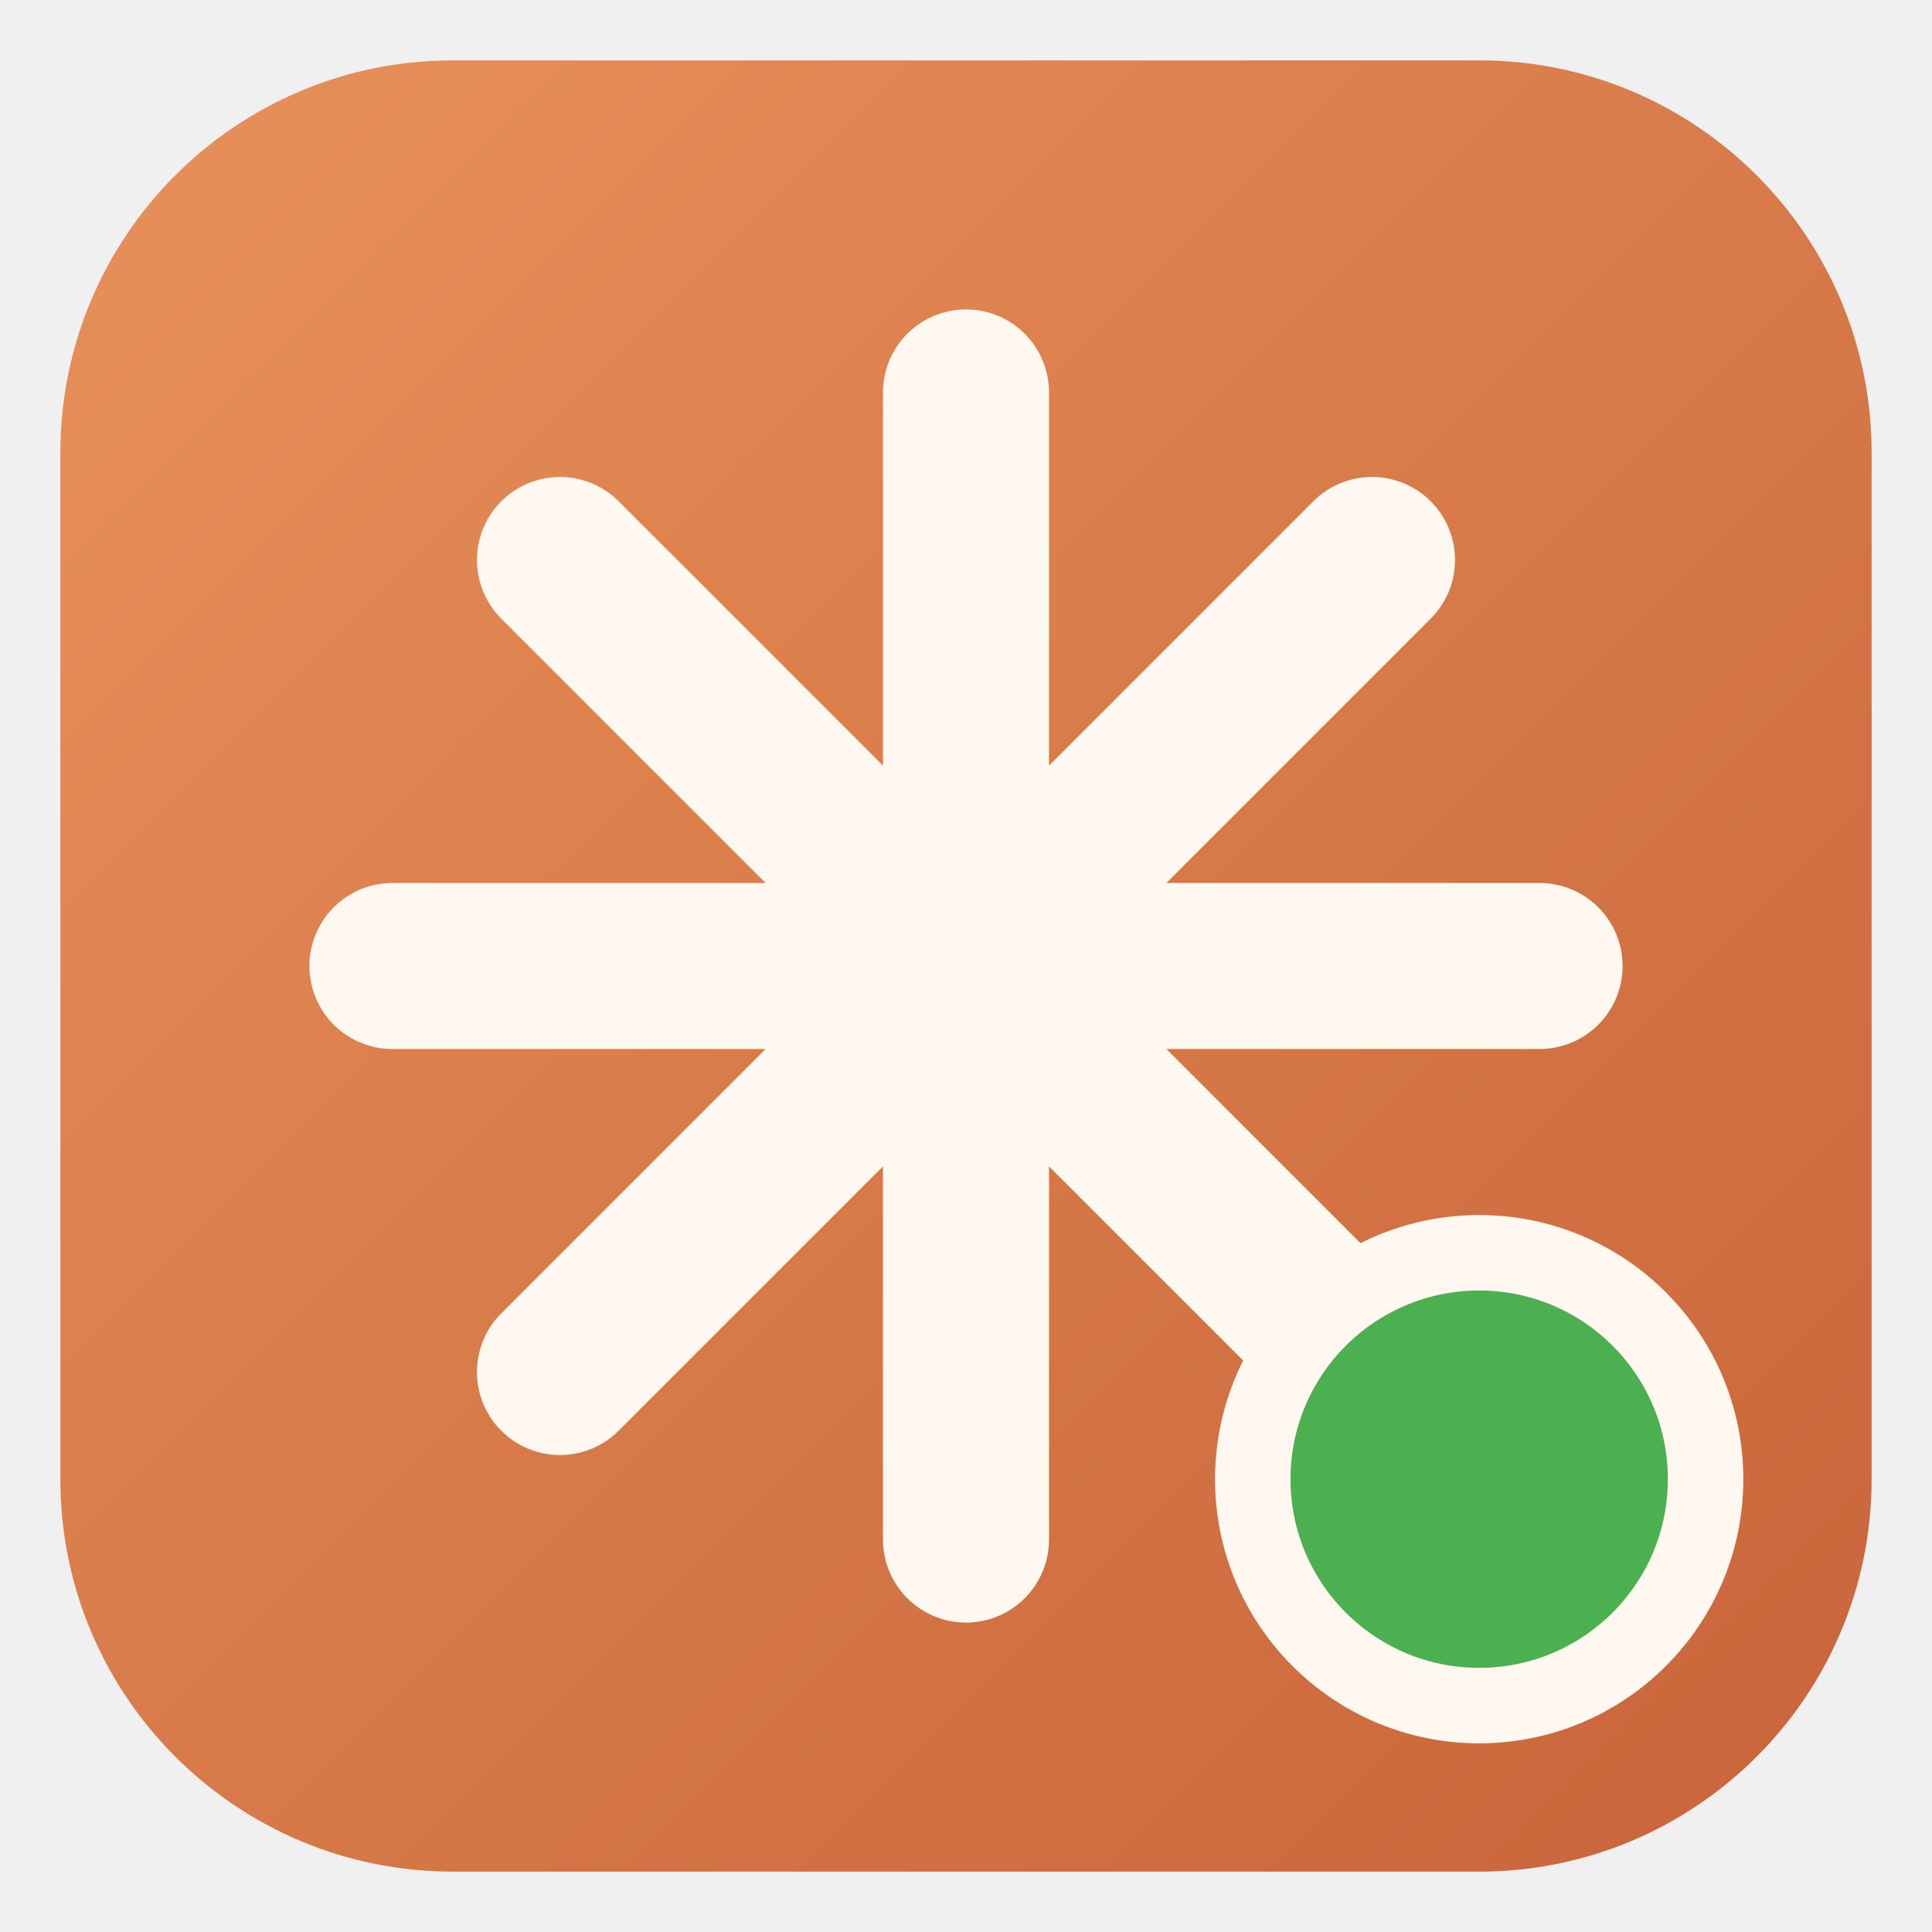
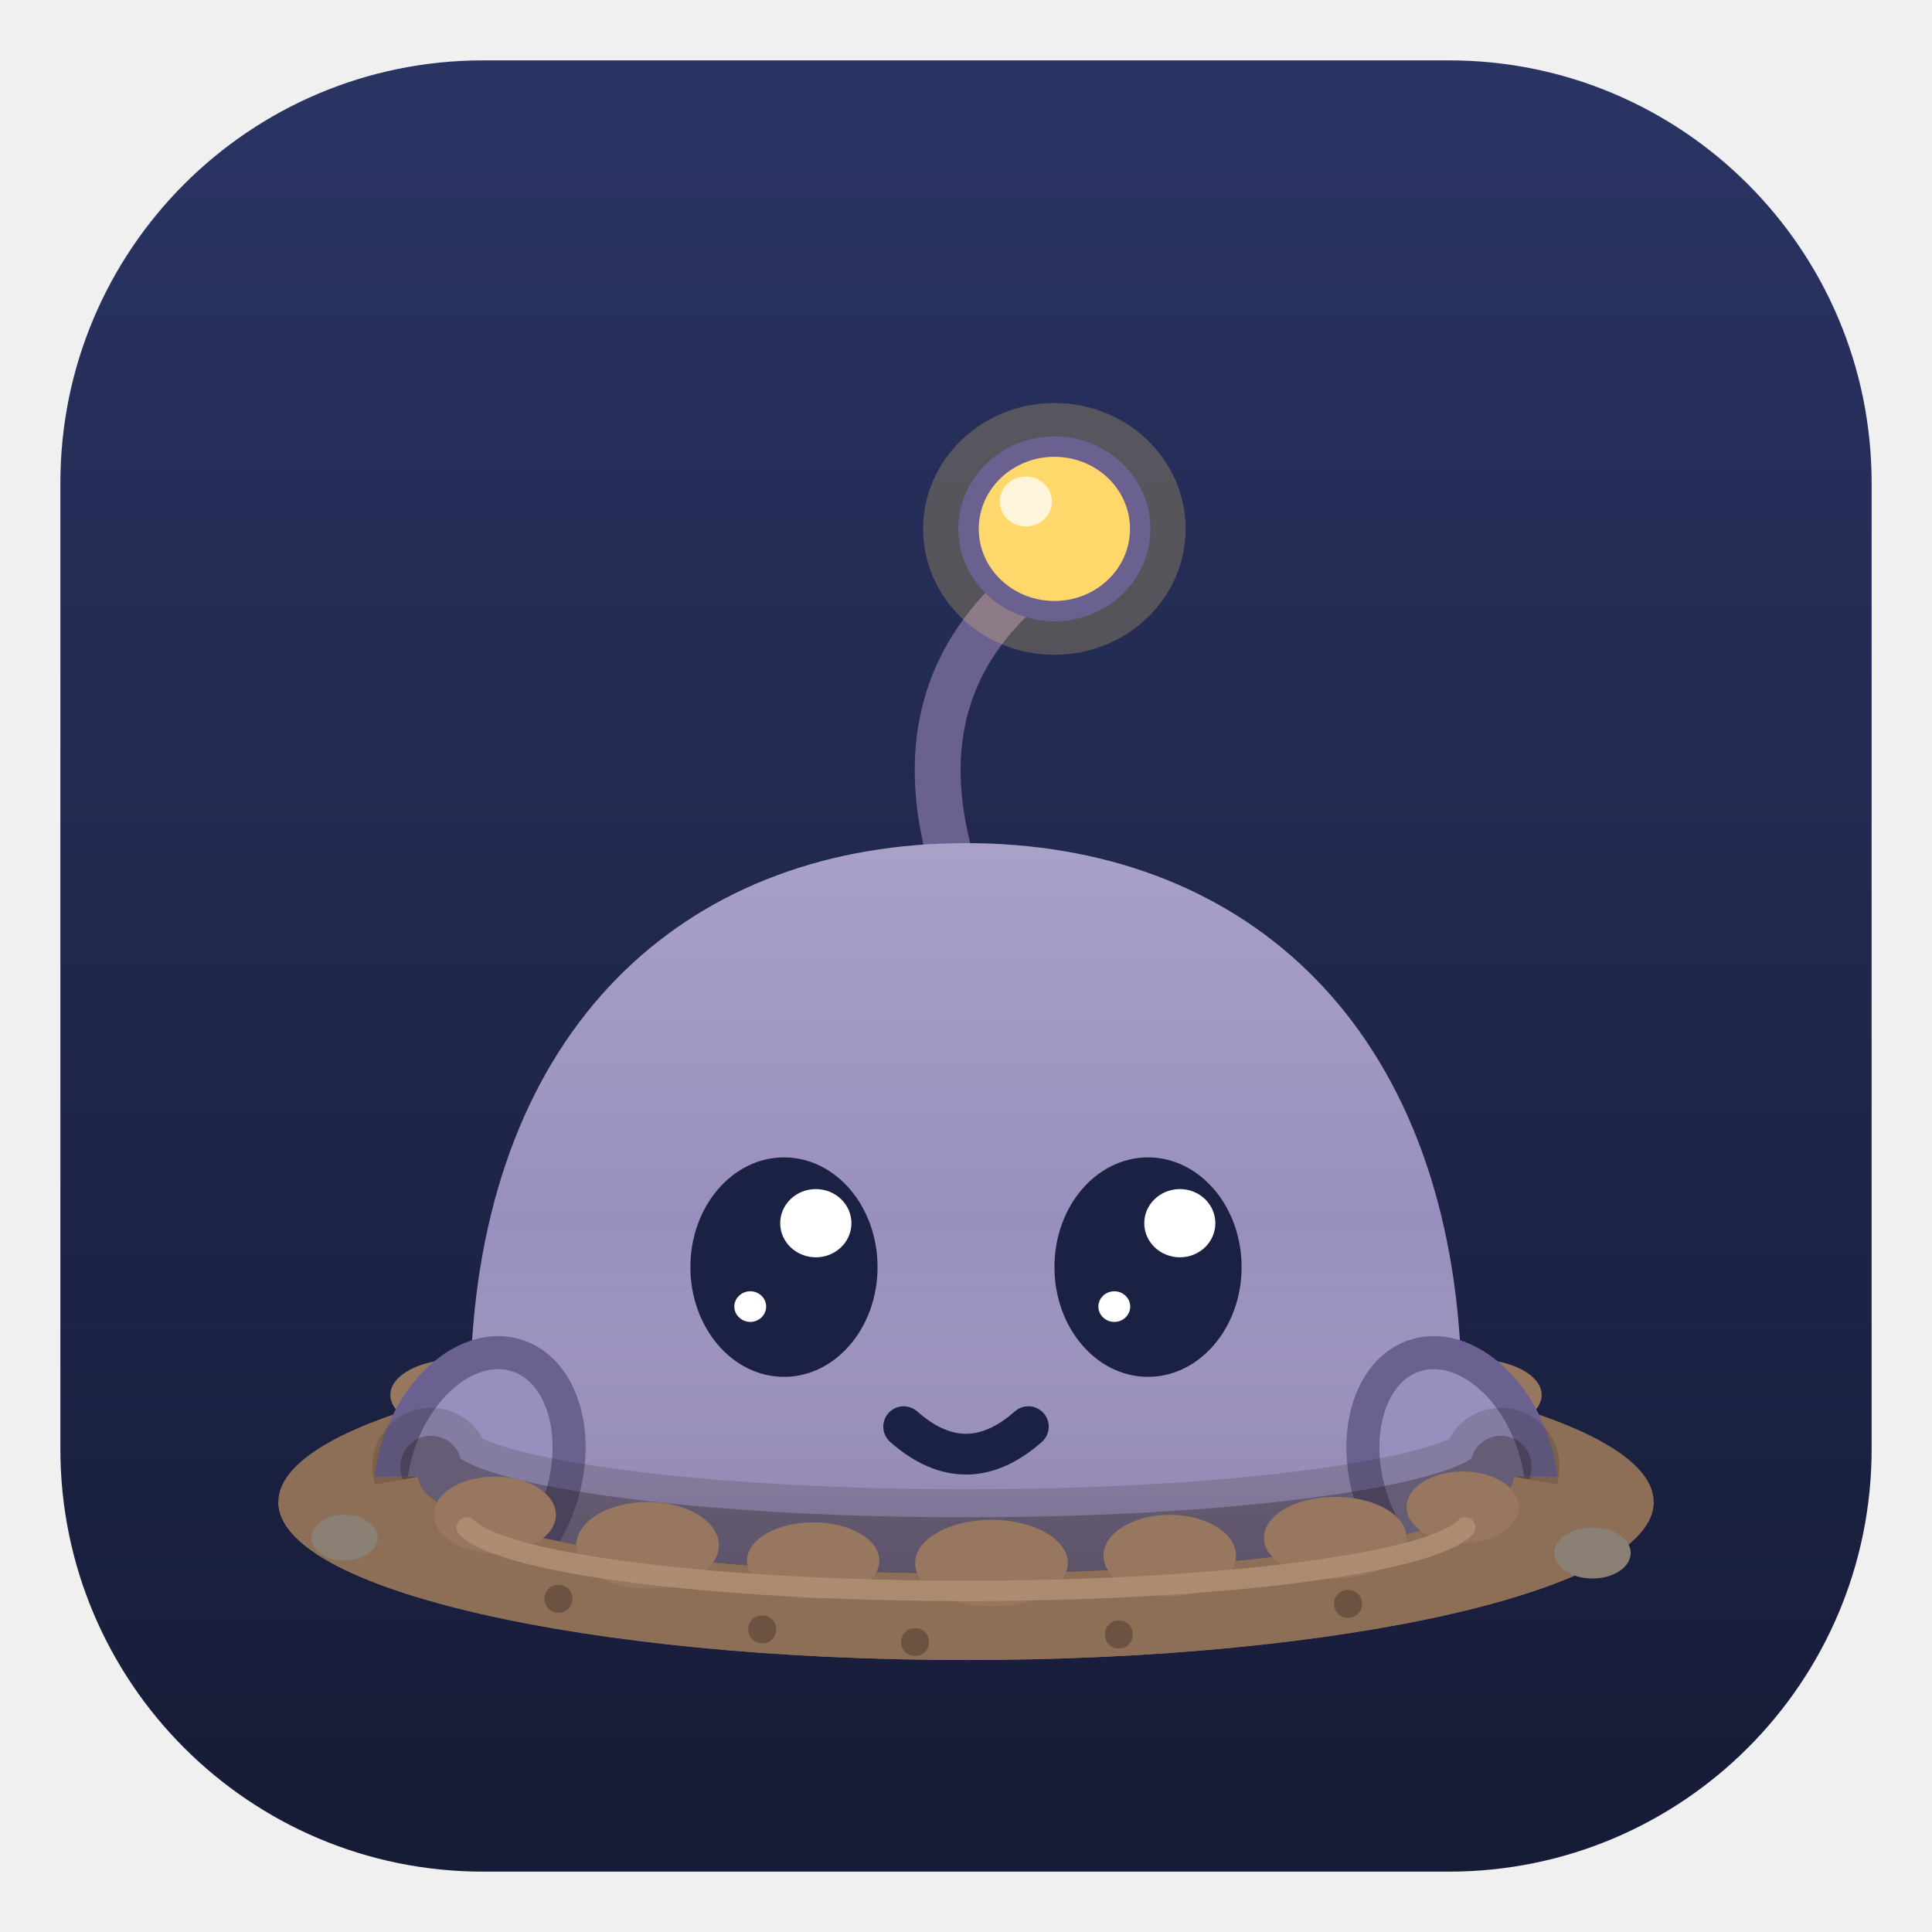
- <svg xmlns="http://www.w3.org/2000/svg" width="128" height="128" viewBox="0 0 128 128">
+ <svg xmlns="http://www.w3.org/2000/svg" viewBox="0 0 128 128">
  <defs>
-     <linearGradient id="bg" x1="0" y1="0" x2="1" y2="1">
-       <stop offset="0" stop-color="#e8915a" />
-       <stop offset="1" stop-color="#c8643a" />
+     <clipPath id="c1">
+       <path d="M-57.5 -97.25L185.5 -97.25L185.5 97.83L100.28 97.83C100.28 101.37 84.04 104.24 64 104.24C43.96 104.24 27.72 101.37 27.72 97.83L-57.5 97.83Z" />
+     </clipPath>
+     <linearGradient id="g2" gradientUnits="userSpaceOnUse" x1="8.87" y1="55.86" x2="8.87" y2="112.04">
+       <stop offset="0" stop-color="rgba(255,255,255,0.16)" />
+       <stop offset="0.45" stop-color="rgba(255,255,255,0)" />
+       <stop offset="1" stop-color="rgba(26,16,40,0.28)" />
+     </linearGradient>
+     <clipPath id="c3">
+       <path d="M41.6 112.04C32.13 112.04 30.58 100.47 31.27 88.9C32.65 67.43 45.91 55.86 64 55.86C82.09 55.86 95.35 67.43 96.73 88.9C97.42 100.47 95.87 112.04 86.4 112.04Z" />
+     </clipPath>
+   </defs>
+   <defs>
+     <linearGradient id="navy" x1="0" y1="0" x2="0" y2="1">
+       <stop offset="0" stop-color="#2a3463" />
+       <stop offset="1" stop-color="#161b36" />
    </linearGradient>
  </defs>
-   <rect x="4" y="4" width="120" height="120" rx="26" fill="url(#bg)" />
-   <g stroke="#fff8f0" stroke-width="11" stroke-linecap="round">
-     <path d="M64 26v76M26 64h76M37.1 37.1l53.8 53.8M90.9 37.1 37.1 90.9" />
+   <rect x="4" y="4" width="120" height="120" rx="28" fill="url(#navy)" />
+   <path d="M109.56 99.51C109.56 105.29 89.16 109.98 64 109.98C38.84 109.98 18.44 105.29 18.44 99.51C18.44 93.73 38.84 89.05 64 89.05C89.16 89.05 109.56 93.73 109.56 99.51Z" fill="#8d6e57" />
+   <path d="M34.64 92.42C34.64 93.73 32.67 94.79 30.25 94.79C27.83 94.79 25.86 93.73 25.86 92.42C25.86 91.12 27.83 90.06 30.25 90.06C32.67 90.06 34.64 91.12 34.64 92.42Z" fill="#977760" />
+   <path d="M51.01 89.89C51.01 91.2 48.89 92.26 46.28 92.26C43.67 92.26 41.56 91.2 41.56 89.89C41.56 88.59 43.67 87.53 46.28 87.53C48.89 87.53 51.01 88.59 51.01 89.89Z" fill="#977760" />
+   <path d="M86.44 89.89C86.44 91.2 84.33 92.26 81.72 92.26C79.11 92.26 76.99 91.2 76.99 89.89C76.99 88.59 79.11 87.53 81.72 87.53C84.33 87.53 86.44 88.59 86.44 89.89Z" fill="#977760" />
+   <path d="M102.14 92.42C102.14 93.73 100.17 94.79 97.75 94.79C95.33 94.79 93.36 93.73 93.36 92.42C93.36 91.12 95.33 90.06 97.75 90.06C100.17 90.06 102.14 91.12 102.14 92.42Z" fill="#977760" />
+   <path d="M100.28 97.83C100.28 101.37 84.04 104.24 64 104.24C43.96 104.24 27.72 101.37 27.72 97.83C27.72 94.28 43.96 91.41 64 91.41C84.04 91.41 100.28 94.28 100.28 97.83Z" fill="#33271f" />
+   <path d="M92.69 99.17C92.69 101.6 79.84 103.56 64 103.56C48.16 103.56 35.31 101.6 35.31 99.17C35.31 96.75 48.16 94.79 64 94.79C79.84 94.79 92.69 96.75 92.69 99.17Z" fill="#1f1712" />
+   <g clip-path="url(#c1)">
+     <path d="M57.92 114.7C57.92 116.84 54.6 118.58 50.5 118.58C46.4 118.58 43.08 116.84 43.08 114.7C43.08 112.56 46.4 110.82 50.5 110.82C54.6 110.82 57.92 112.56 57.92 114.7Z" fill="#6b6190" />
+     <path d="M48.14 115.21L48.14 117.57M52.86 115.21L52.86 117.57" fill="none" stroke="#998fbe" stroke-width="1.35" stroke-linecap="round" stroke-linejoin="round" opacity="0.85" />
+     <path d="M84.92 114.7C84.92 116.84 81.6 118.58 77.5 118.58C73.4 118.58 70.08 116.84 70.08 114.7C70.08 112.56 73.4 110.82 77.5 110.82C81.6 110.82 84.92 112.56 84.92 114.7Z" fill="#6b6190" />
+     <path d="M75.14 115.21L75.14 117.57M79.86 115.21L79.86 117.57" fill="none" stroke="#998fbe" stroke-width="1.35" stroke-linecap="round" stroke-linejoin="round" opacity="0.85" />
+     <path d="M62.97 56.85C60.9 49.36 62.62 43.3 68.13 38.68" fill="none" stroke="#6b6190" stroke-width="3.04" stroke-linecap="round" stroke-linejoin="round" />
+     <path d="M78.55 35.04C78.55 39.65 74.66 43.38 69.86 43.38C65.06 43.38 61.16 39.65 61.16 35.04C61.16 30.44 65.06 26.7 69.86 26.7C74.66 26.7 78.55 30.44 78.55 35.04Z" fill="#ffd86b" opacity="0.23" />
+     <path d="M75.54 35.04C75.54 38.05 73 40.49 69.86 40.49C66.72 40.49 64.17 38.05 64.17 35.04C64.17 32.03 66.72 29.59 69.86 29.59C73 29.59 75.54 32.03 75.54 35.04Z" fill="#ffd86b" />
+     <path d="M75.54 35.04C75.54 38.05 73 40.49 69.86 40.49C66.72 40.49 64.17 38.05 64.17 35.04C64.17 32.03 66.72 29.59 69.86 29.59C73 29.59 75.54 32.03 75.54 35.04Z" fill="none" stroke="#6b6190" stroke-width="1.35" stroke-linecap="round" stroke-linejoin="round" />
+     <path d="M69.69 33.22C69.69 34.14 68.91 34.88 67.96 34.88C67.01 34.88 66.24 34.14 66.24 33.22C66.24 32.31 67.01 31.57 67.96 31.57C68.91 31.57 69.69 32.31 69.69 33.22Z" fill="#ffffff" opacity="0.75" />
+     <path d="M41.6 112.04C32.13 112.04 30.58 100.47 31.27 88.9C32.65 67.43 45.91 55.86 64 55.86C82.09 55.86 95.35 67.43 96.73 88.9C97.42 100.47 95.87 112.04 86.4 112.04Z" fill="#998fbe" />
+     <path d="M41.6 112.04C32.13 112.04 30.58 100.47 31.27 88.9C32.65 67.43 45.91 55.86 64 55.86C82.09 55.86 95.35 67.43 96.73 88.9C97.42 100.47 95.87 112.04 86.4 112.04Z" fill="url(#g2)" />
+     <g clip-path="url(#c3)">
+       <path d="M58.14 83.95C58.14 87.96 55.37 91.22 51.94 91.22C48.52 91.22 45.74 87.96 45.74 83.95C45.74 79.93 48.52 76.68 51.94 76.68C55.37 76.68 58.14 79.93 58.14 83.95Z" fill="#1b2143" />
+       <path d="M56.41 81.04C56.41 82.29 55.35 83.3 54.05 83.3C52.75 83.3 51.69 82.29 51.69 81.04C51.69 79.79 52.75 78.78 54.05 78.78C55.35 78.78 56.41 79.79 56.41 81.04Z" fill="#ffffff" />
+       <path d="M50.76 86.56C50.76 87.12 50.29 87.58 49.71 87.58C49.13 87.58 48.65 87.12 48.65 86.56C48.65 86.01 49.13 85.55 49.71 85.55C50.29 85.55 50.76 86.01 50.76 86.56Z" fill="#ffffff" />
+       <path d="M82.26 83.95C82.26 87.96 79.48 91.22 76.06 91.22C72.63 91.22 69.86 87.96 69.86 83.95C69.86 79.93 72.63 76.68 76.06 76.68C79.48 76.68 82.26 79.93 82.26 83.95Z" fill="#1b2143" />
+       <path d="M80.52 81.04C80.52 82.29 79.47 83.3 78.17 83.3C76.87 83.3 75.81 82.29 75.81 81.04C75.81 79.79 76.87 78.78 78.17 78.78C79.47 78.78 80.52 79.79 80.52 81.04Z" fill="#ffffff" />
+       <path d="M74.88 86.56C74.88 87.12 74.41 87.58 73.83 87.58C73.24 87.58 72.77 87.12 72.77 86.56C72.77 86.01 73.24 85.55 73.83 85.55C74.41 85.55 74.88 86.01 74.88 86.56Z" fill="#ffffff" />
+       <path d="M59.87 94.52C62.62 96.95 65.38 96.95 68.13 94.52" fill="none" stroke="#1b2143" stroke-width="2.7" stroke-linecap="round" stroke-linejoin="round" />
+     </g>
+     <path d="M37.23 99.05C35.94 103.35 32.45 106.16 29.43 105.33C26.42 104.5 25.01 100.34 26.3 96.04C27.58 91.74 31.07 88.93 34.09 89.76C37.11 90.59 38.51 94.75 37.23 99.05Z" fill="#998fbe" />
+     <path d="M37.23 99.05C35.94 103.35 32.45 106.16 29.43 105.33C26.42 104.5 25.01 100.34 26.3 96.04C27.58 91.74 31.07 88.93 34.09 89.76C37.11 90.59 38.51 94.75 37.23 99.05Z" fill="none" stroke="#6b6190" stroke-width="2.19" stroke-linecap="round" stroke-linejoin="round" />
+     <path d="M101.7 96.04C102.99 100.34 101.58 104.5 98.57 105.33C95.55 106.16 92.06 103.35 90.77 99.05C89.49 94.75 90.89 90.59 93.91 89.76C96.93 88.93 100.42 91.74 101.7 96.04Z" fill="#998fbe" />
+     <path d="M101.7 96.04C102.99 100.34 101.58 104.5 98.57 105.33C95.55 106.16 92.06 103.35 90.77 99.05C89.49 94.75 90.89 90.59 93.91 89.76C96.93 88.93 100.42 91.74 101.7 96.04Z" fill="none" stroke="#6b6190" stroke-width="2.19" stroke-linecap="round" stroke-linejoin="round" />
  </g>
-   <circle cx="98" cy="98" r="15" fill="#4caf50" stroke="#fff8f0" stroke-width="5" />
+   <path d="M28.56 97.15C28.56 100.13 44.43 102.55 64 102.55C83.57 102.55 99.44 100.13 99.44 97.15" fill="none" stroke="#1c120c" stroke-width="7.76" stroke-linecap="round" stroke-linejoin="round" opacity="0.16" />
+   <path d="M28.56 97.15C28.56 100.13 44.43 102.55 64 102.55C83.57 102.55 99.44 100.13 99.44 97.15" fill="none" stroke="#1c120c" stroke-width="4.05" stroke-linecap="round" stroke-linejoin="round" opacity="0.3" />
+   <path d="M18.44 99.51C18.44 105.29 38.84 109.98 64 109.98C89.16 109.98 109.56 105.29 109.56 99.51L100.28 97.83C100.28 101.37 84.04 104.24 64 104.24C43.96 104.24 27.72 101.37 27.72 97.83Z" fill="#8d6e57" />
+   <path d="M36.83 100.36C36.83 101.75 35.02 102.89 32.78 102.89C30.54 102.89 28.73 101.75 28.73 100.36C28.73 98.96 30.54 97.83 32.78 97.83C35.02 97.83 36.83 98.96 36.83 100.36Z" fill="#977760" />
+   <path d="M47.63 102.38C47.63 103.97 45.52 105.25 42.91 105.25C40.3 105.25 38.18 103.97 38.18 102.38C38.18 100.8 40.3 99.51 42.91 99.51C45.52 99.51 47.63 100.8 47.63 102.38Z" fill="#977760" />
+   <path d="M58.26 103.39C58.26 104.79 56.3 105.92 53.88 105.92C51.45 105.92 49.49 104.79 49.49 103.39C49.49 102 51.45 100.86 53.88 100.86C56.3 100.86 58.26 102 58.26 103.39Z" fill="#977760" />
+   <path d="M70.75 103.56C70.75 105.15 68.48 106.43 65.69 106.43C62.89 106.43 60.63 105.15 60.63 103.56C60.63 101.98 62.89 100.69 65.69 100.69C68.48 100.69 70.75 101.98 70.75 103.56Z" fill="#977760" />
+   <path d="M81.89 103.06C81.89 104.55 79.92 105.76 77.5 105.76C75.08 105.76 73.11 104.55 73.11 103.06C73.11 101.57 75.08 100.36 77.5 100.36C79.92 100.36 81.89 101.57 81.89 103.06Z" fill="#977760" />
+   <path d="M93.19 101.88C93.19 103.37 91.08 104.58 88.47 104.58C85.86 104.58 83.74 103.37 83.74 101.88C83.74 100.38 85.86 99.17 88.47 99.17C91.08 99.17 93.19 100.38 93.19 101.88Z" fill="#977760" />
+   <path d="M100.62 99.85C100.62 101.15 98.96 102.21 96.91 102.21C94.86 102.21 93.19 101.15 93.19 99.85C93.19 98.55 94.86 97.49 96.91 97.49C98.96 97.49 100.62 98.55 100.62 99.85Z" fill="#977760" />
+   <path d="M30.93 101.2C33.28 103.61 47.38 105.4 64 105.4C80.62 105.4 94.72 103.61 97.08 101.2" fill="none" stroke="#b29276" stroke-width="1.35" stroke-linecap="round" stroke-linejoin="round" opacity="0.8" />
+   <path d="M37.93 105.92C37.93 106.44 37.51 106.85 37 106.85C36.49 106.85 36.07 106.44 36.07 105.92C36.07 105.41 36.49 105 37 105C37.51 105 37.93 105.41 37.93 105.92Z" fill="#6c5241" />
+   <path d="M51.43 107.95C51.43 108.46 51.01 108.88 50.5 108.88C49.99 108.88 49.57 108.46 49.57 107.95C49.57 107.44 49.99 107.02 50.5 107.02C51.01 107.02 51.43 107.44 51.43 107.95Z" fill="#6c5241" />
+   <path d="M61.55 108.79C61.55 109.31 61.14 109.72 60.63 109.72C60.11 109.72 59.7 109.31 59.7 108.79C59.7 108.28 60.11 107.87 60.63 107.87C61.14 107.87 61.55 108.28 61.55 108.79Z" fill="#6c5241" />
+   <path d="M75.05 108.29C75.05 108.8 74.64 109.22 74.13 109.22C73.61 109.22 73.2 108.8 73.2 108.29C73.2 107.77 73.61 107.36 74.13 107.36C74.64 107.36 75.05 107.77 75.05 108.29Z" fill="#6c5241" />
+   <path d="M90.24 106.26C90.24 106.78 89.83 107.19 89.31 107.19C88.8 107.19 88.38 106.78 88.38 106.26C88.38 105.75 88.8 105.33 89.31 105.33C89.83 105.33 90.24 105.75 90.24 106.26Z" fill="#6c5241" />
+   <path d="M25.02 101.88C25.02 102.71 24.04 103.39 22.82 103.39C21.61 103.39 20.63 102.71 20.63 101.88C20.63 101.04 21.61 100.36 22.82 100.36C24.04 100.36 25.02 101.04 25.02 101.88Z" fill="#8a8174" />
+   <path d="M108.04 102.89C108.04 103.82 106.91 104.58 105.51 104.58C104.11 104.58 102.98 103.82 102.98 102.89C102.98 101.96 104.11 101.2 105.51 101.2C106.91 101.2 108.04 101.96 108.04 102.89Z" fill="#8a8174" />
</svg>
